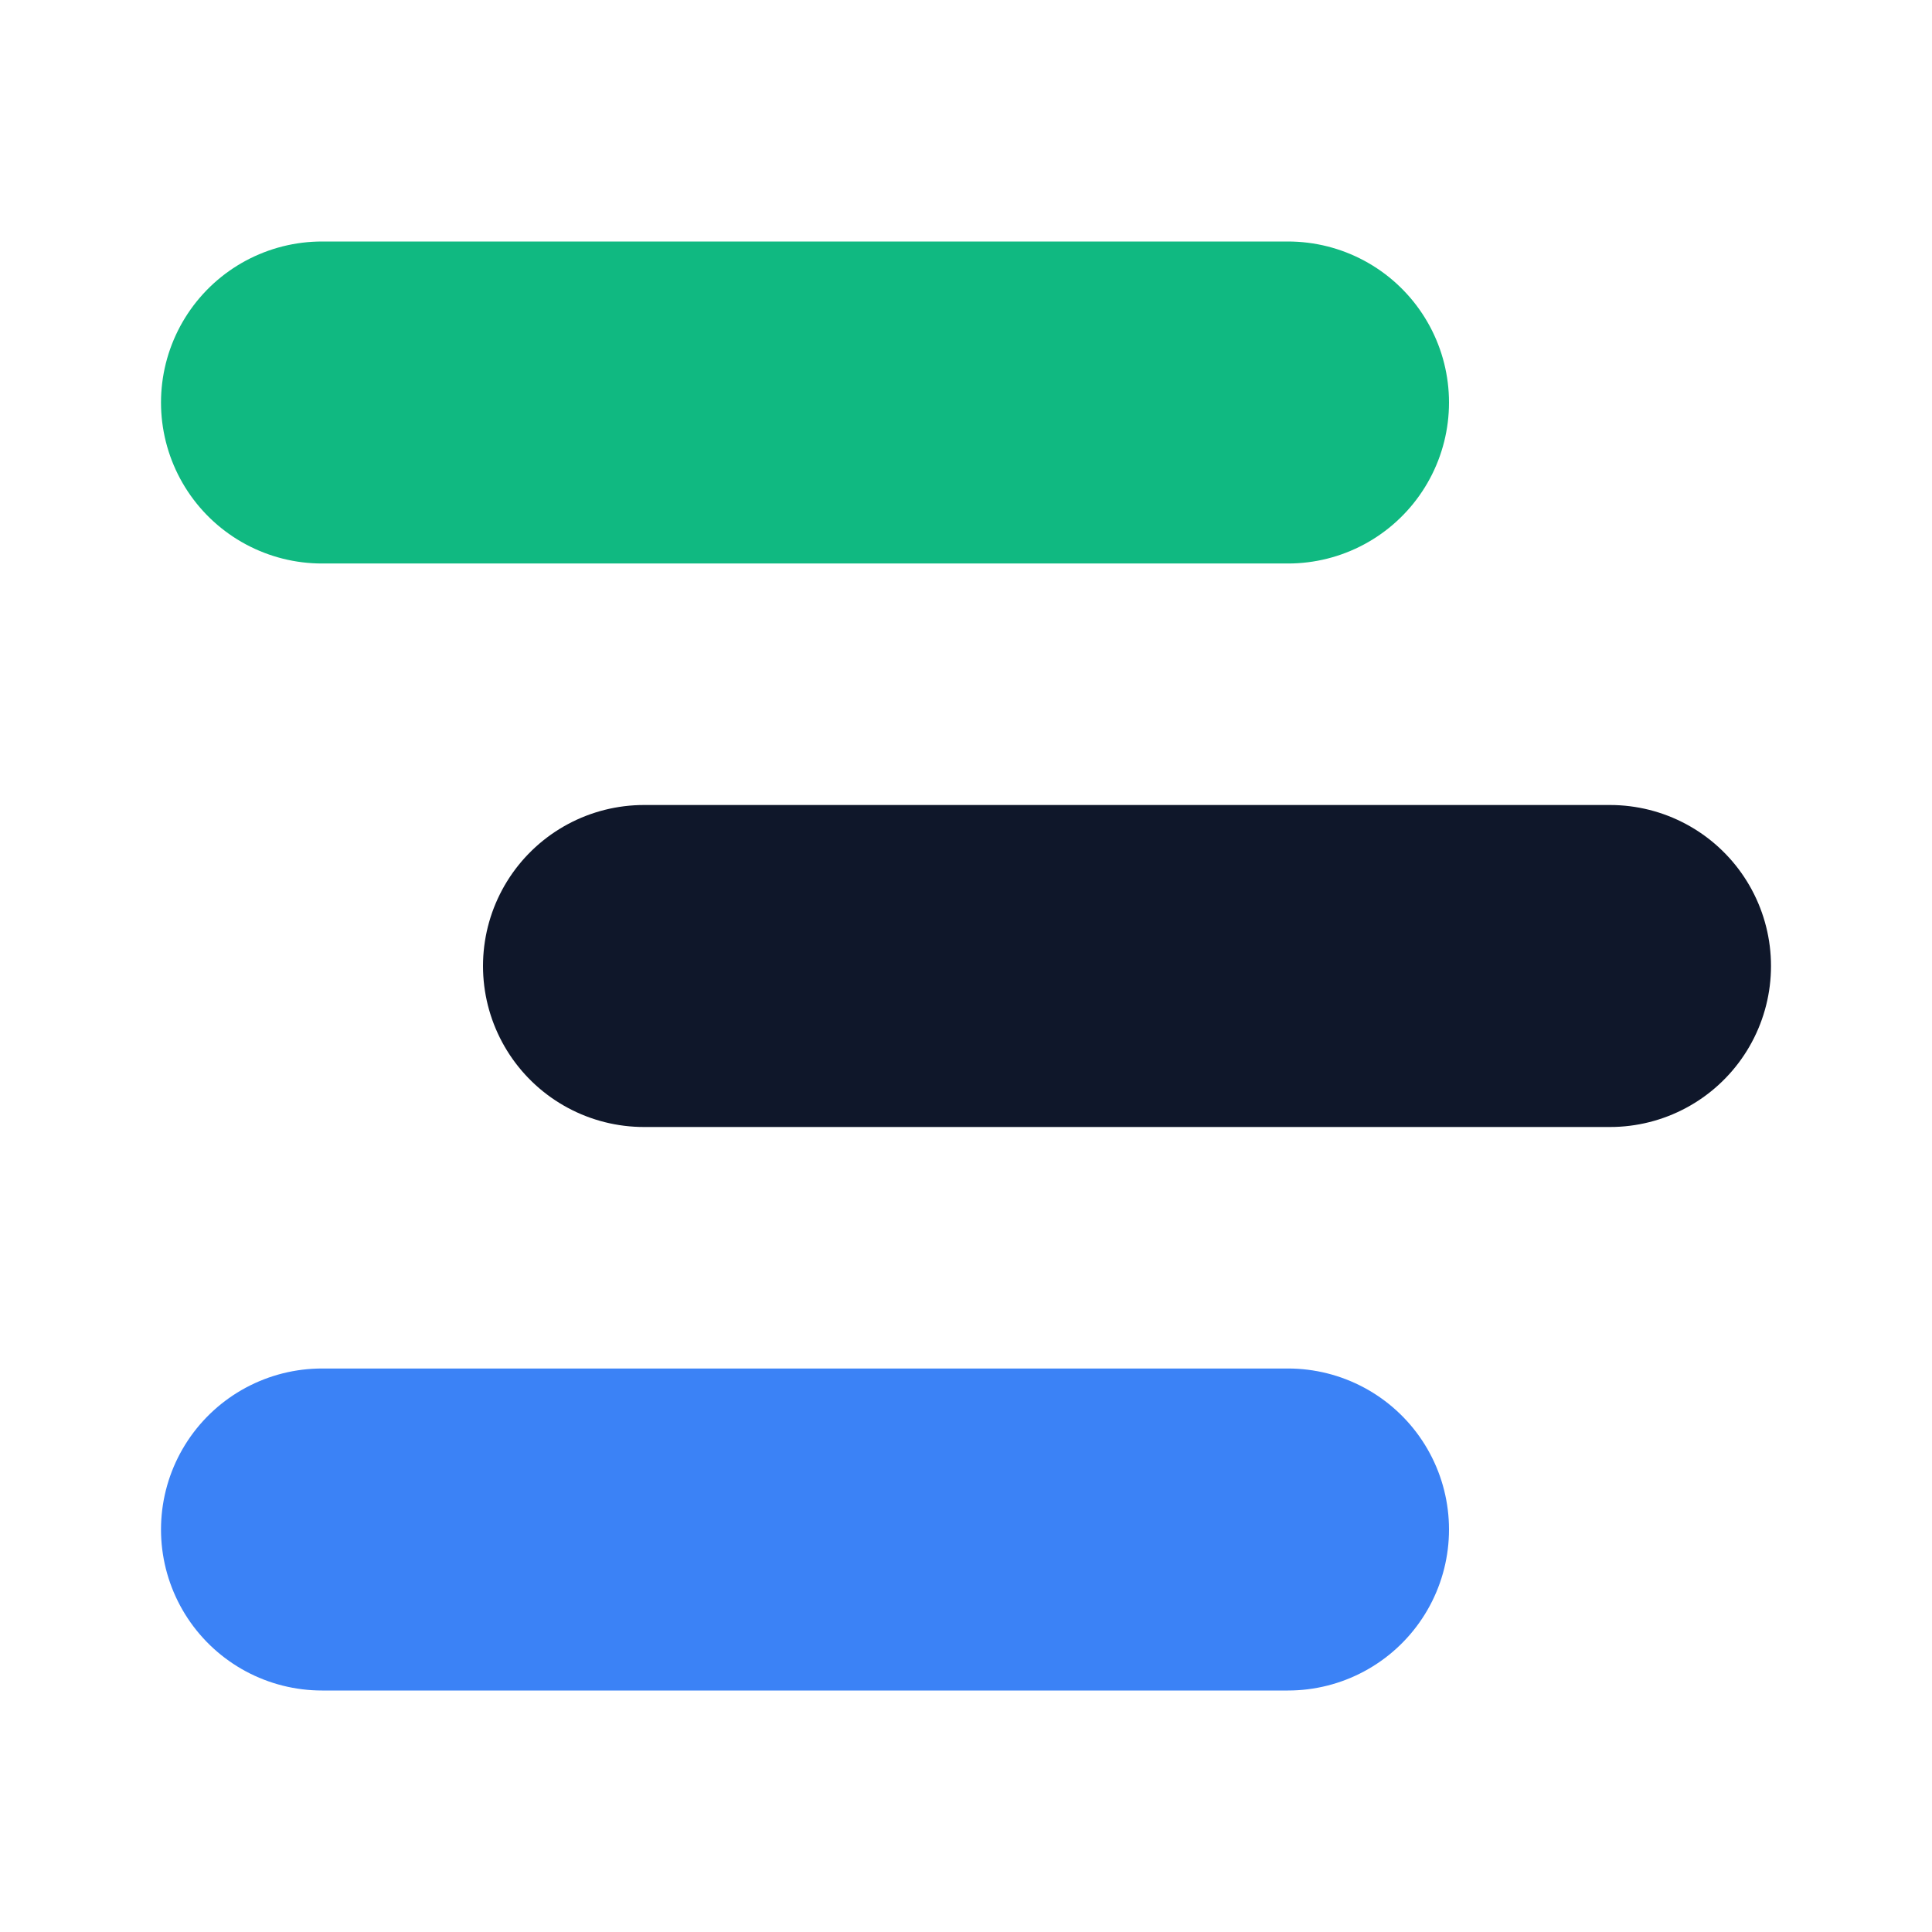
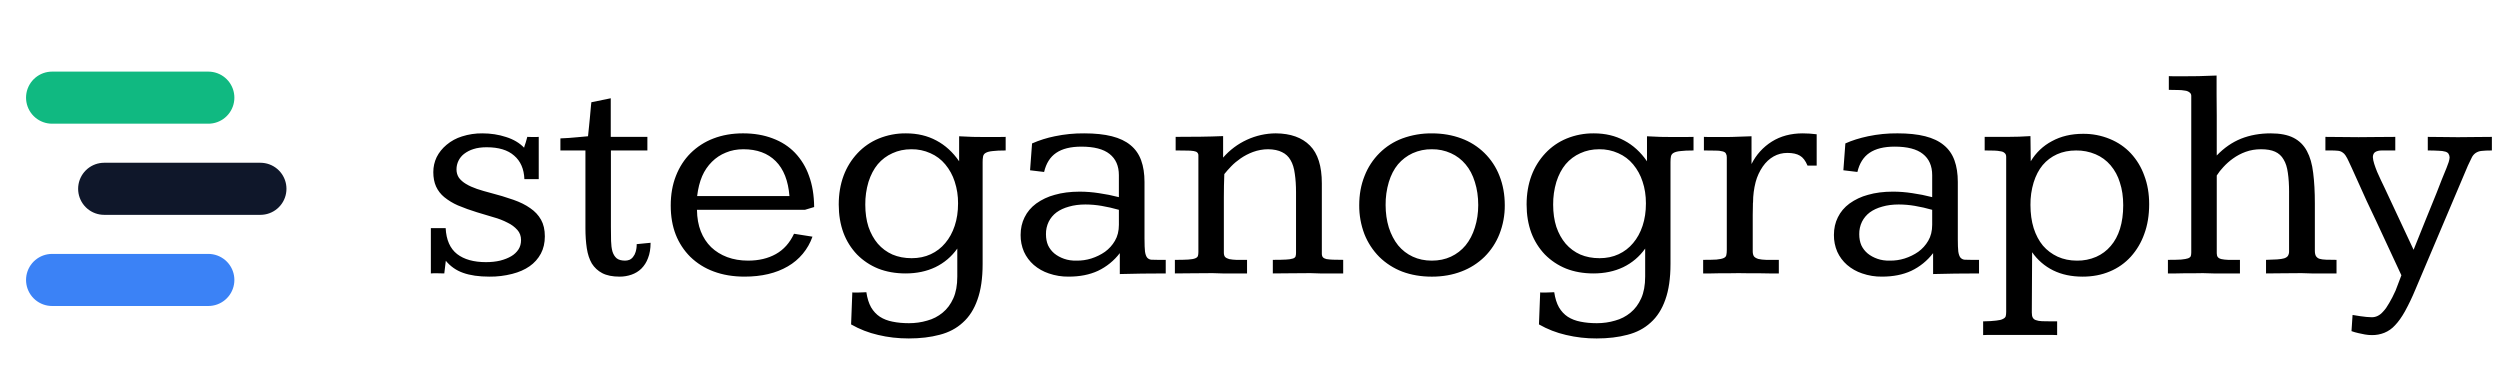
- <svg xmlns="http://www.w3.org/2000/svg" width="24" height="24" fill="none">
-   <path d="M4 5h12" stroke="#10B981" stroke-width="4" stroke-linecap="round" />
-   <path d="M8 12h12" stroke="#0f172a" stroke-width="4" stroke-linecap="round" />
-   <path d="M4 19h12" stroke="#3B82F6" stroke-width="4" stroke-linecap="round" />
+ <svg xmlns="http://www.w3.org/2000/svg" width="192" height="29" fill="none">
+   <path d="M4 21.5h12" stroke="#3B82F6" stroke-width="4" stroke-linecap="round" />
+   <path d="M8 14.5h12" stroke="#0F172A" stroke-width="4" stroke-linecap="round" />
+   <path d="M4 7.5h12" stroke="#10B981" stroke-width="4" stroke-linecap="round" />
+   <path d="M41.375 13.758h-1.102c-.03-.781-.293-1.383-.785-1.805-.484-.43-1.187-.644-2.11-.644-.39 0-.73.046-1.019.14a2.29 2.29 0 0 0-.726.375 1.504 1.504 0 0 0-.574 1.184c0 .242.062.457.187.644.133.18.316.34.55.48.235.141.513.266.833.376.328.11.687.215 1.078.316a20.87 20.87 0 0 1 1.711.516c.516.18.95.394 1.3.644.36.243.637.54.833.891.195.344.293.77.293 1.277 0 .5-.102.942-.305 1.325a2.783 2.783 0 0 1-.867.972c-.367.258-.813.453-1.336.586a6.749 6.749 0 0 1-1.746.211c-.813 0-1.488-.098-2.028-.293a2.979 2.979 0 0 1-1.324-.926l-.117.973a11.64 11.64 0 0 0-.516-.012 3.852 3.852 0 0 0-.515.012v-3.48h1.137c.046.906.34 1.57.879 1.992.538.414 1.277.62 2.214.62.399 0 .762-.038 1.09-.116.336-.086.621-.2.856-.34a1.67 1.67 0 0 0 .55-.516c.133-.203.2-.445.2-.726 0-.305-.094-.563-.282-.774a2.308 2.308 0 0 0-.738-.55 5.35 5.35 0 0 0-1.078-.422 98.562 98.562 0 0 0-1.29-.387 15.387 15.387 0 0 1-1.464-.528 4.557 4.557 0 0 1-1.043-.632 2.278 2.278 0 0 1-.633-.82c-.14-.313-.21-.68-.21-1.102 0-.406.085-.79.257-1.149.18-.36.434-.675.762-.949a3.39 3.39 0 0 1 1.184-.644 4.945 4.945 0 0 1 1.57-.235c.64 0 1.246.094 1.816.281.57.18 1.031.454 1.383.82 0-.007.012-.05.035-.128.031-.086.063-.18.094-.281.031-.118.07-.258.117-.422.14.008.273.011.398.011h.294c.093-.007.156-.011.187-.011v3.246Zm5.531-6.211v2.965h2.813v1.043h-2.801v5.87c0 .4.004.759.012 1.079.008.312.043.582.105.808.07.227.18.403.328.528.149.117.364.176.645.176.11 0 .219-.02.328-.059a.7.7 0 0 0 .281-.223 1.06 1.06 0 0 0 .2-.386 1.93 1.93 0 0 0 .081-.598l1.067-.105c0 .46-.067.855-.2 1.183a2.181 2.181 0 0 1-.515.809c-.21.203-.46.355-.75.457a2.74 2.74 0 0 1-.914.152c-.547 0-.992-.09-1.336-.27a2.075 2.075 0 0 1-.797-.738c-.187-.32-.316-.71-.387-1.172-.07-.46-.105-.972-.105-1.535v-5.976h-1.922v-.926c.195-.008.414-.02.656-.035.242-.024.473-.043.692-.059l.773-.07a18.82 18.82 0 0 0 .082-.797c.016-.195.035-.395.059-.598a29.185 29.185 0 0 0 .093-1.02 5.79 5.79 0 0 0 .024-.198l1.488-.305Zm14.918 8.566h-8.297c.008.625.106 1.176.293 1.653.188.476.453.882.797 1.218.344.328.754.582 1.23.762.485.18 1.02.27 1.606.27.82 0 1.531-.168 2.133-.504.602-.336 1.066-.856 1.395-1.559l1.417.223A4.247 4.247 0 0 1 60.5 20.46c-.898.523-2.004.785-3.316.785-.883 0-1.676-.133-2.38-.398a5.078 5.078 0 0 1-1.792-1.125 4.975 4.975 0 0 1-1.114-1.7c-.257-.656-.386-1.402-.386-2.238 0-.844.133-1.601.398-2.273.266-.68.64-1.262 1.125-1.746a5.017 5.017 0 0 1 1.746-1.125c.688-.266 1.45-.399 2.285-.399.844 0 1.602.13 2.274.387.672.25 1.242.617 1.71 1.101a4.879 4.879 0 0 1 1.079 1.77c.258.695.39 1.496.398 2.402l-.703.211ZM60.63 15.06c-.094-1.18-.445-2.075-1.055-2.684-.61-.61-1.437-.914-2.484-.914-.492 0-.942.086-1.348.258a3.169 3.169 0 0 0-1.066.703 3.52 3.52 0 0 0-.75 1.101c-.188.438-.317.95-.387 1.536h7.09Zm9.363-3.598c-.531 0-1.015.101-1.453.305a3.142 3.142 0 0 0-1.125.843c-.305.368-.543.82-.715 1.36a5.896 5.896 0 0 0-.246 1.746c0 .633.082 1.203.246 1.71.172.5.41.93.715 1.29a3.2 3.2 0 0 0 1.125.832c.438.187.93.281 1.477.281.539 0 1.027-.101 1.465-.305a3.153 3.153 0 0 0 1.113-.855c.312-.367.554-.809.726-1.324.172-.516.258-1.09.258-1.723a5.2 5.2 0 0 0-.258-1.676 3.941 3.941 0 0 0-.726-1.324 3.062 3.062 0 0 0-1.137-.855 3.437 3.437 0 0 0-1.465-.305Zm3.668-.996 1.043.047c.344.008.691.011 1.043.011h.797c.234-.007.465-.011.691-.011v1.043c-.43 0-.765.015-1.007.047-.235.023-.41.07-.528.14a.387.387 0 0 0-.199.27 2.15 2.15 0 0 0-.035.433v7.828c0 1.094-.133 2.008-.399 2.743-.257.734-.632 1.32-1.125 1.757-.484.446-1.078.758-1.78.938-.696.187-1.485.281-2.368.281-.828 0-1.613-.09-2.356-.27a7.592 7.592 0 0 1-2.074-.808l.094-2.46a.831.831 0 0 0 .2.01h.269c.11 0 .207-.003.293-.01.101 0 .207-.005.316-.013.07.47.192.856.363 1.16.18.305.407.547.68.727.281.18.606.305.973.375.375.078.793.117 1.254.117.492 0 .96-.066 1.406-.199a3.101 3.101 0 0 0 1.183-.61c.344-.28.618-.648.82-1.1.204-.454.305-1.009.305-1.665V19.09a4.384 4.384 0 0 1-1.687 1.43c-.672.32-1.434.48-2.285.48-.774 0-1.477-.125-2.11-.375a4.812 4.812 0 0 1-1.617-1.078 4.9 4.9 0 0 1-1.043-1.664c-.242-.656-.363-1.383-.363-2.18 0-.805.125-1.543.375-2.215a5.135 5.135 0 0 1 1.067-1.722 4.67 4.67 0 0 1 1.628-1.125 5.368 5.368 0 0 1 2.098-.399c.875 0 1.652.184 2.332.551.68.36 1.262.89 1.746 1.594v-1.922Zm14.238 7.91c0 .406.012.719.036.938.03.21.085.367.164.468a.476.476 0 0 0 .328.164c.148.008.34.012.574.012h.527V21c-.617 0-1.23.004-1.84.012-.601.008-1.164.02-1.687.035V19.44a4.578 4.578 0 0 1-1.676 1.36c-.64.297-1.39.445-2.25.445A4.45 4.45 0 0 1 80.551 21a3.43 3.43 0 0 1-1.16-.656 2.987 2.987 0 0 1-.75-1.008 3.167 3.167 0 0 1-.258-1.29c0-.5.101-.952.305-1.358.203-.415.5-.766.89-1.055a4.34 4.34 0 0 1 1.418-.668c.563-.164 1.203-.246 1.922-.246.492 0 .988.039 1.488.117.5.07 1.008.172 1.524.305v-1.688c0-.71-.239-1.254-.715-1.629-.469-.375-1.192-.562-2.168-.562-.82 0-1.465.16-1.934.48-.46.313-.77.801-.925 1.465l-1.079-.129.153-2.062a8.52 8.52 0 0 1 1.746-.551 10.52 10.52 0 0 1 2.261-.223c.829 0 1.536.074 2.122.223.586.148 1.062.375 1.43.68.374.304.648.695.82 1.171.171.47.257 1.024.257 1.664v4.395Zm-4.535-2.672c-.469 0-.89.055-1.265.164-.375.102-.696.25-.961.445a2.022 2.022 0 0 0-.598.715 2.12 2.12 0 0 0-.21.961c0 .32.054.606.163.856.117.242.277.449.48.62.212.173.462.31.75.411.29.102.606.148.95.14a3.61 3.61 0 0 0 1.137-.163c.39-.125.742-.297 1.054-.516.313-.227.567-.508.762-.844.203-.344.305-.754.305-1.23v-1.149a12.393 12.393 0 0 0-1.336-.304 7.483 7.483 0 0 0-1.23-.106Zm6.868 4.254c.437 0 .777-.008 1.019-.023.242-.016.422-.047.54-.094.116-.047.187-.11.21-.188.023-.078.035-.18.035-.304V11.94a.3.3 0 0 0-.082-.222c-.047-.055-.137-.094-.27-.117a3.026 3.026 0 0 0-.527-.036 25.472 25.472 0 0 0-.867-.011v-1.043c.695 0 1.336-.004 1.922-.012.586-.008 1.16-.023 1.723-.047v1.652a5.414 5.414 0 0 1 1.828-1.37 5.362 5.362 0 0 1 2.215-.493c1.14.008 2.015.32 2.625.938.609.61.914 1.578.914 2.906v5.39c0 .126.027.22.082.282.054.062.144.11.269.14a3.9 3.9 0 0 0 .516.047c.211 0 .469.004.773.012V21h-1.77a104.36 104.36 0 0 0-.739-.023c-.57 0-1.082.003-1.535.011-.453.008-.906.012-1.36.012v-1.043c.446 0 .79-.008 1.032-.023a2.12 2.12 0 0 0 .528-.082c.109-.047.171-.102.187-.165a.868.868 0 0 0 .035-.269v-4.652c0-.524-.031-.996-.094-1.418-.054-.43-.164-.782-.328-1.055a1.456 1.456 0 0 0-.656-.61c-.273-.14-.629-.214-1.066-.222a3.444 3.444 0 0 0-1.16.21 4.353 4.353 0 0 0-.95.493c-.273.188-.515.39-.726.61-.203.21-.38.41-.528.597a44.06 44.06 0 0 0-.035 1.781v4.254c0 .14.031.25.094.328.07.07.176.125.316.164a3.3 3.3 0 0 0 .551.059h.82V21h-1.875a82.982 82.982 0 0 0-.773-.023c-.586 0-1.106.003-1.559.011a77.63 77.63 0 0 1-1.335.012v-1.043Zm19.734-9.715c.82 0 1.574.13 2.262.387a4.962 4.962 0 0 1 2.929 2.871c.274.688.41 1.441.41 2.262a5.93 5.93 0 0 1-.41 2.215 5.069 5.069 0 0 1-1.148 1.746 5.115 5.115 0 0 1-1.77 1.125c-.687.265-1.445.398-2.273.398-.828 0-1.586-.129-2.274-.387a5.142 5.142 0 0 1-1.757-1.125 5.195 5.195 0 0 1-1.149-1.757 6.105 6.105 0 0 1-.398-2.215c0-.82.136-1.57.41-2.25a5.044 5.044 0 0 1 1.148-1.758 4.924 4.924 0 0 1 1.758-1.125 6.399 6.399 0 0 1 2.262-.387Zm0 1.219a3.47 3.47 0 0 0-1.477.305 3.277 3.277 0 0 0-1.125.855c-.304.367-.539.82-.703 1.36a5.982 5.982 0 0 0-.246 1.769c0 .61.082 1.184.246 1.723.172.53.41.988.715 1.37.313.376.687.665 1.125.868.438.203.926.305 1.465.305s1.027-.102 1.465-.305a3.214 3.214 0 0 0 1.125-.867c.312-.383.55-.84.715-1.371.171-.54.257-1.114.257-1.723 0-.64-.086-1.23-.257-1.77-.165-.539-.403-.992-.715-1.359a3.133 3.133 0 0 0-1.125-.855 3.44 3.44 0 0 0-1.465-.305Zm12.855 0c-.531 0-1.015.101-1.453.305a3.15 3.15 0 0 0-1.125.843c-.304.368-.543.82-.715 1.36a5.896 5.896 0 0 0-.246 1.746c0 .633.082 1.203.246 1.71.172.5.411.93.715 1.29a3.2 3.2 0 0 0 1.125.832c.438.187.93.281 1.477.281.539 0 1.027-.101 1.465-.305a3.159 3.159 0 0 0 1.113-.855c.312-.367.555-.809.726-1.324.172-.516.258-1.09.258-1.723 0-.61-.086-1.168-.258-1.676a3.932 3.932 0 0 0-.726-1.324 3.069 3.069 0 0 0-1.137-.855 3.437 3.437 0 0 0-1.465-.305Zm3.668-.996 1.043.047c.344.008.692.011 1.043.011h.797c.234-.007.465-.011.691-.011v1.043c-.429 0-.765.015-1.007.047-.235.023-.41.07-.528.14a.39.39 0 0 0-.199.27c-.023.11-.035.254-.035.433v7.828c0 1.094-.133 2.008-.398 2.743-.258.734-.633 1.32-1.125 1.757-.485.446-1.079.758-1.782.938-.695.187-1.484.281-2.367.281a9.96 9.96 0 0 1-2.355-.27 7.592 7.592 0 0 1-2.075-.808l.094-2.46a.832.832 0 0 0 .199.01h.27c.109 0 .207-.003.293-.01.101 0 .207-.005.316-.013.071.47.192.856.364 1.16.179.305.406.547.679.727.282.18.606.305.973.375.375.078.793.117 1.254.117.492 0 .961-.066 1.406-.199a3.105 3.105 0 0 0 1.184-.61c.343-.28.617-.648.82-1.1.203-.454.305-1.009.305-1.665V19.09a4.388 4.388 0 0 1-1.688 1.43c-.672.32-1.433.48-2.285.48-.773 0-1.477-.125-2.109-.375a4.825 4.825 0 0 1-1.618-1.078 4.904 4.904 0 0 1-1.043-1.664c-.242-.656-.363-1.383-.363-2.18 0-.805.125-1.543.375-2.215a5.127 5.127 0 0 1 1.067-1.722 4.67 4.67 0 0 1 1.628-1.125 5.373 5.373 0 0 1 2.098-.399c.875 0 1.652.184 2.332.551.68.36 1.262.89 1.746 1.594v-1.922Zm13.032 2.25h-.704c-.156-.375-.351-.63-.586-.762-.234-.14-.554-.21-.96-.21-.383 0-.735.089-1.055.269-.32.18-.598.437-.832.773a3.83 3.83 0 0 0-.551 1.195 6.252 6.252 0 0 0-.199 1.547c-.008.008-.012.106-.012.293 0 .18-.004.407-.012.68v2.801c0 .164.032.293.094.387.07.085.184.152.34.199.156.039.363.062.621.07h.949V21h-.726a20.84 20.84 0 0 0-.715-.012h-.797a32.279 32.279 0 0 0-1.699 0h-.668c-.203 0-.403.004-.598.012h-.609v-1.043c.445 0 .789-.008 1.031-.023.25-.024.434-.063.551-.118.117-.054.183-.132.199-.234.023-.102.035-.23.035-.387v-7.101a.548.548 0 0 0-.07-.305c-.039-.078-.125-.133-.258-.164a1.904 1.904 0 0 0-.539-.059 27.042 27.042 0 0 0-.891-.011v-1.043c.086 0 .219.004.399.011h1.242c.328 0 .656-.007.984-.023.336-.016.68-.027 1.032-.035v2.133a4.27 4.27 0 0 1 1.558-1.723c.672-.422 1.465-.633 2.379-.633.344 0 .699.024 1.067.07v2.403Zm10.839 5.66c0 .406.012.719.036.938.031.21.085.367.164.468a.475.475 0 0 0 .328.164c.148.008.34.012.574.012h.527V21c-.617 0-1.23.004-1.84.012-.601.008-1.164.02-1.687.035V19.44a4.576 4.576 0 0 1-1.676 1.36c-.64.297-1.39.445-2.25.445a4.45 4.45 0 0 1-1.523-.246 3.427 3.427 0 0 1-1.16-.656 2.969 2.969 0 0 1-.75-1.008 3.164 3.164 0 0 1-.258-1.29c0-.5.101-.952.304-1.358.204-.415.5-.766.891-1.055a4.34 4.34 0 0 1 1.418-.668c.563-.164 1.203-.246 1.922-.246.492 0 .988.039 1.488.117.5.07 1.008.172 1.524.305v-1.688c0-.71-.239-1.254-.715-1.629-.469-.375-1.192-.562-2.168-.562-.82 0-1.465.16-1.934.48-.461.313-.769.801-.926 1.465l-1.078-.129.153-2.062c.5-.227 1.082-.41 1.746-.551a10.52 10.52 0 0 1 2.261-.223c.829 0 1.536.074 2.122.223.586.148 1.062.375 1.429.68.375.304.649.695.821 1.171.171.47.257 1.024.257 1.664v4.395Zm-4.535-2.672c-.469 0-.89.055-1.265.164-.375.102-.696.25-.961.445a2.026 2.026 0 0 0-.598.715 2.115 2.115 0 0 0-.211.961c0 .32.055.606.164.856.117.242.277.449.481.62.211.173.461.31.75.411.289.102.605.148.949.14a3.61 3.61 0 0 0 1.137-.163c.39-.125.742-.297 1.054-.516.313-.227.567-.508.762-.844.203-.344.305-.754.305-1.23v-1.149a12.394 12.394 0 0 0-1.336-.304 7.485 7.485 0 0 0-1.231-.106Zm13.617-4.148c-.539 0-1.027.097-1.464.293a3.12 3.12 0 0 0-1.102.832c-.297.36-.527.8-.691 1.324a5.708 5.708 0 0 0-.246 1.734c0 .657.082 1.25.246 1.782.171.53.41.98.714 1.347.313.36.688.64 1.125.844.446.203.942.305 1.489.305a3.58 3.58 0 0 0 1.476-.293 3.094 3.094 0 0 0 1.114-.832c.312-.36.55-.801.714-1.325.164-.53.246-1.132.246-1.804 0-.649-.085-1.23-.257-1.746a3.661 3.661 0 0 0-.715-1.325 3.092 3.092 0 0 0-1.149-.843 3.693 3.693 0 0 0-1.5-.293Zm-7.136 13.125c.429-.008.761-.028.996-.059.242-.023.418-.066.527-.129.117-.055.188-.125.211-.21.023-.087.035-.196.035-.329V12.047c0-.125-.035-.219-.105-.281a.494.494 0 0 0-.293-.141 2.778 2.778 0 0 0-.516-.059 20.283 20.283 0 0 0-.738-.011v-1.043h1.769c.579 0 1.161-.02 1.747-.059l.023 1.934a4.132 4.132 0 0 1 1.629-1.547c.687-.375 1.48-.563 2.379-.563a5.25 5.25 0 0 1 2.074.399c.625.258 1.16.625 1.605 1.101a4.95 4.95 0 0 1 1.032 1.711c.25.657.375 1.387.375 2.192 0 .851-.125 1.613-.375 2.285a5.182 5.182 0 0 1-1.032 1.746 4.493 4.493 0 0 1-1.617 1.137c-.625.265-1.32.398-2.086.398-.859 0-1.613-.16-2.261-.48a4.27 4.27 0 0 1-1.618-1.395L156.043 24c0 .172.023.3.07.387a.4.4 0 0 0 .246.199c.118.047.274.074.469.082.203.008.453.012.75.012h.41v1.054c-.07 0-.187-.004-.351-.011h-5.004a7.706 7.706 0 0 1-.328.011V24.68Zm23.496-9.914c0-.57-.031-1.067-.094-1.489-.055-.421-.164-.765-.328-1.03a1.39 1.39 0 0 0-.656-.599c-.274-.125-.633-.187-1.078-.187-.422 0-.817.066-1.184.2a3.985 3.985 0 0 0-.973.515 4.666 4.666 0 0 0-.738.656 4.176 4.176 0 0 0-.504.645v5.976c0 .125.027.223.082.293.055.07.149.121.281.152.133.032.313.051.539.059h.879V21H170c-.25-.008-.523-.016-.82-.023-.274 0-.528.003-.762.011h-.68c-.211 0-.418.004-.621.012h-.621v-1.043c.438 0 .777-.008 1.02-.023.242-.024.418-.055.527-.094.117-.047.187-.106.211-.176.023-.078.035-.172.035-.281V7.37a.313.313 0 0 0-.129-.27.663.663 0 0 0-.351-.14 2.669 2.669 0 0 0-.539-.047 19.188 19.188 0 0 0-.704-.012V5.848c.141 0 .286.004.434.011h.539c.43 0 .867-.004 1.313-.011.445-.016.906-.032 1.382-.047v1.465c.008.523.012 1.058.012 1.605v3.07c.563-.586 1.184-1.015 1.863-1.289.688-.273 1.446-.41 2.274-.41.726 0 1.312.113 1.758.34.445.227.789.566 1.031 1.02.242.445.402 1.003.48 1.675.086.672.129 1.457.129 2.356v3.62c0 .18.028.317.082.411a.503.503 0 0 0 .27.211c.133.04.305.063.515.07.211.008.477.012.797.012V21h-1.91a82.982 82.982 0 0 0-.773-.023c-.563 0-1.055.003-1.477.011a64.91 64.91 0 0 1-1.254.012v-1.043c.344-.008.629-.02.856-.035.226-.016.406-.043.539-.082.14-.047.238-.113.293-.2a.656.656 0 0 0 .082-.35v-4.524Zm4.875 9.421.586.094c.156.024.316.043.48.059.164.015.301.023.41.023.164 0 .317-.035.457-.105.149-.07.293-.188.434-.352.148-.156.297-.367.445-.633.157-.257.321-.578.492-.96l.446-1.172a891.485 891.485 0 0 0-1.934-4.16c-.25-.524-.496-1.044-.738-1.56-.234-.515-.449-.991-.645-1.429a42.941 42.941 0 0 0-.492-1.09 30.467 30.467 0 0 0-.246-.527 2.986 2.986 0 0 0-.234-.434.753.753 0 0 0-.246-.246.705.705 0 0 0-.34-.117 4.868 4.868 0 0 0-.539-.023h-.422v-1.043c.445 0 .883.004 1.312.011a69.386 69.386 0 0 0 2.473 0c.469-.007.996-.011 1.582-.011v1.043h-1.031c-.211 0-.379.039-.504.117-.117.07-.18.2-.188.387.008.156.043.332.106.527.062.195.137.398.222.61.094.202.188.41.282.62.101.204.195.399.281.586l2.238 4.782c.313-.79.625-1.567.938-2.332.133-.329.269-.665.41-1.008a76.09 76.09 0 0 0 .82-2.063c.133-.328.254-.625.364-.89.07-.172.125-.32.164-.446.039-.125.062-.242.07-.351a.571.571 0 0 0-.082-.281c-.039-.07-.117-.126-.235-.165a1.886 1.886 0 0 0-.503-.07 12.544 12.544 0 0 0-.856-.023v-1.043c.406 0 .797.004 1.172.011.383.008.762.012 1.137.012.414 0 .84-.004 1.277-.012a75.02 75.02 0 0 1 1.336-.011v1.043c-.336 0-.602.011-.797.035a.965.965 0 0 0-.457.164.885.885 0 0 0-.293.351c-.078.149-.176.352-.293.61l-4.043 9.539a16.939 16.939 0 0 1-.797 1.664c-.25.445-.504.8-.761 1.066a2.222 2.222 0 0 1-.821.575 2.476 2.476 0 0 1-.961.175 3 3 0 0 1-.527-.047 7.037 7.037 0 0 1-.504-.105 4.05 4.05 0 0 1-.527-.152l.082-1.242Z" fill="#000" />
</svg>
